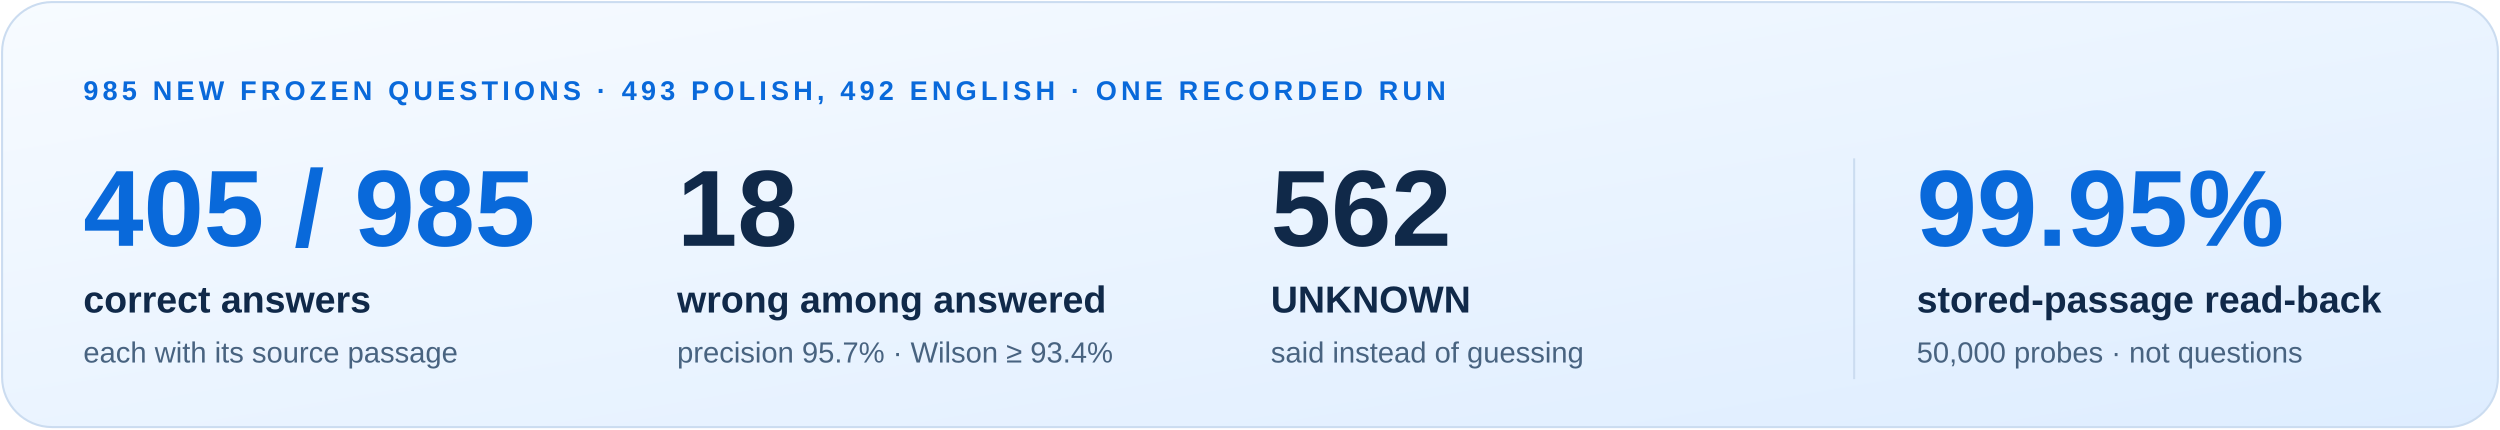
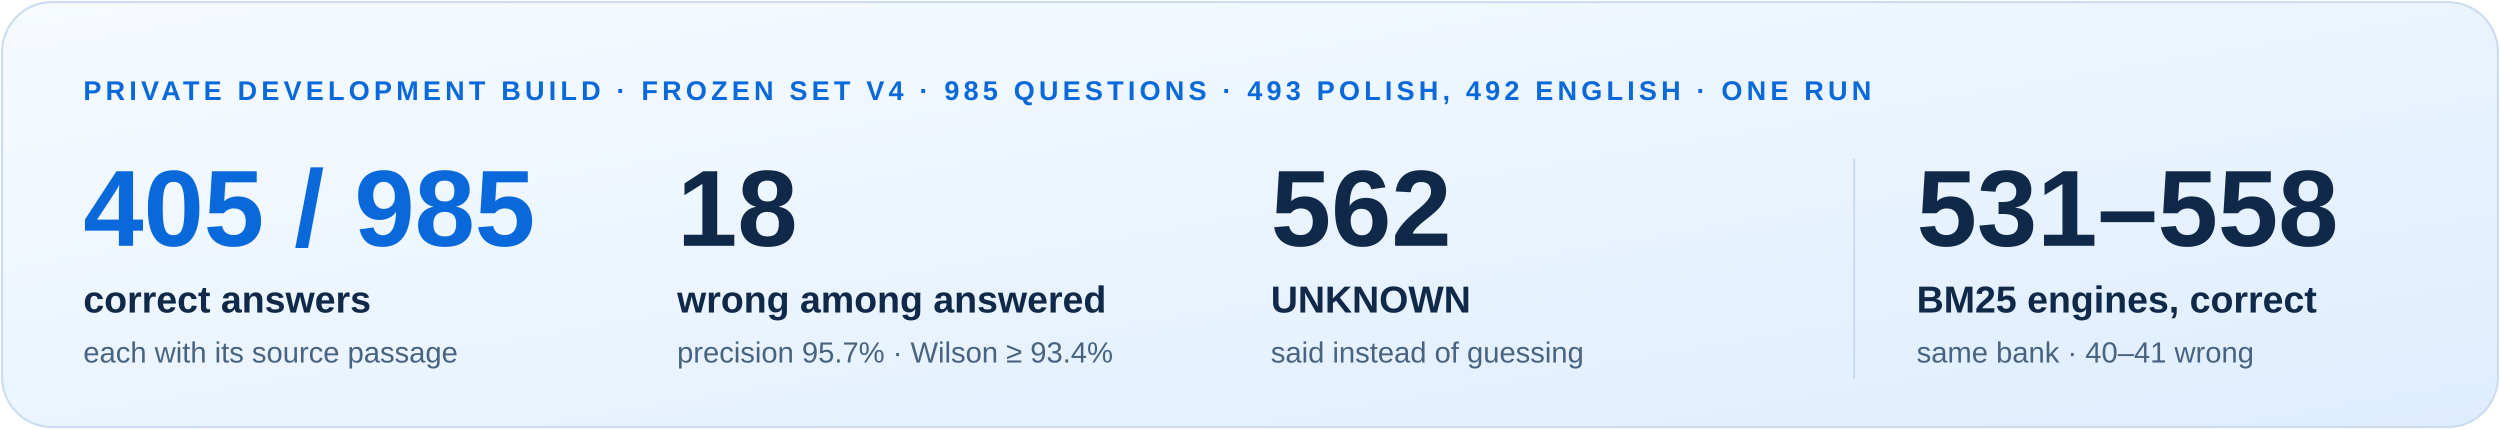
<svg xmlns="http://www.w3.org/2000/svg" width="1200" height="206" viewBox="0 0 1200 206" role="img" aria-labelledby="t d">
  <style>
text{font-family:Arial,Helvetica,sans-serif;fill:#102949}
.mono{font-family:ui-monospace,Consolas,"DejaVu Sans Mono",monospace;fill:#486380}
.kick{font-size:13px;font-weight:700;letter-spacing:2px;fill:#0969da}
.mut{fill:#486380}.b{font-weight:700}
</style>
  <defs>
    <linearGradient id="bg" x2="1" y2="1">
      <stop stop-color="#f7fbff" />
      <stop offset="1" stop-color="#deedff" />
    </linearGradient>
    <clipPath id="card">
      <rect x="1" y="1" width="1198" height="204" rx="24" />
    </clipPath>
  </defs>
  <rect x="1" y="1" width="1198" height="204" rx="24" fill="url(#bg)" stroke="#cbdcf0" />
-   <text class="kick" x="40" y="48">985 NEW FROZEN QUESTIONS · 493 POLISH, 492 ENGLISH · ONE RECORDED RUN</text>
+   <text class="kick" x="40" y="48">PRIVATE DEVELOPMENT BUILD · FROZEN SET V4 · 985 QUESTIONS · 493 POLISH, 492 ENGLISH · ONE RUN</text>
  <text x="40" y="118" font-size="52" class="b" style="fill:#0969da">405 / 985</text>
  <text x="40" y="150" font-size="18" class="b">correct answers</text>
  <text x="40" y="174" font-size="14" class="mut">each with its source passage</text>
  <text x="325" y="118" font-size="52" class="b" style="fill:#102949">18</text>
  <text x="325" y="150" font-size="18" class="b">wrong among answered</text>
  <text x="325" y="174" font-size="14" class="mut">precision 95.7% · Wilson ≥ 93.4%</text>
  <text x="610" y="118" font-size="52" class="b" style="fill:#102949">562</text>
  <text x="610" y="150" font-size="18" class="b">UNKNOWN</text>
  <text x="610" y="174" font-size="14" class="mut">said instead of guessing</text>
  <path d="M890 76V182" stroke="#cbdcf0" />
-   <text x="920" y="118" font-size="52" class="b" style="fill:#0969da">99.95%</text>
-   <text x="920" y="150" font-size="18" class="b">stored-passage read-back</text>
-   <text x="920" y="174" font-size="14" class="mut">50,000 probes · not questions</text>
+   <text x="920" y="118" font-size="52" class="b">531–558</text>
+   <text x="920" y="150" font-size="18" class="b">BM25 engines, correct</text>
+   <text x="920" y="174" font-size="14" class="mut">same bank · 40–41 wrong</text>
</svg>
